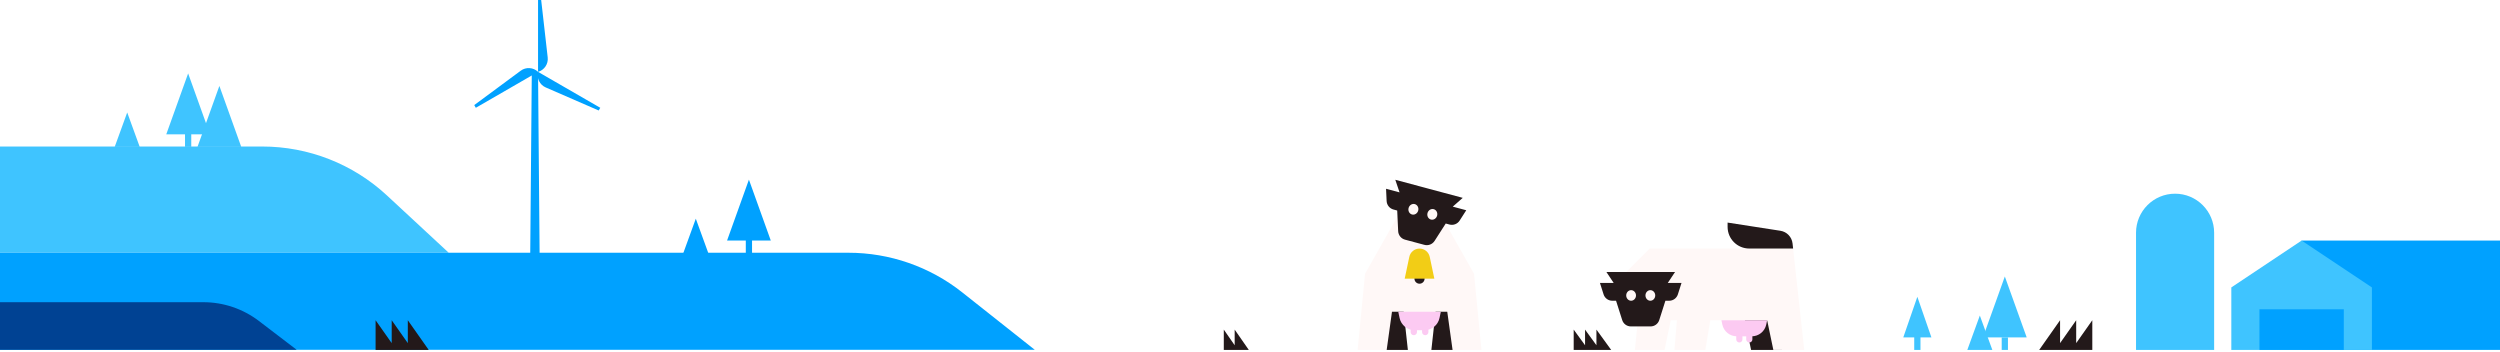
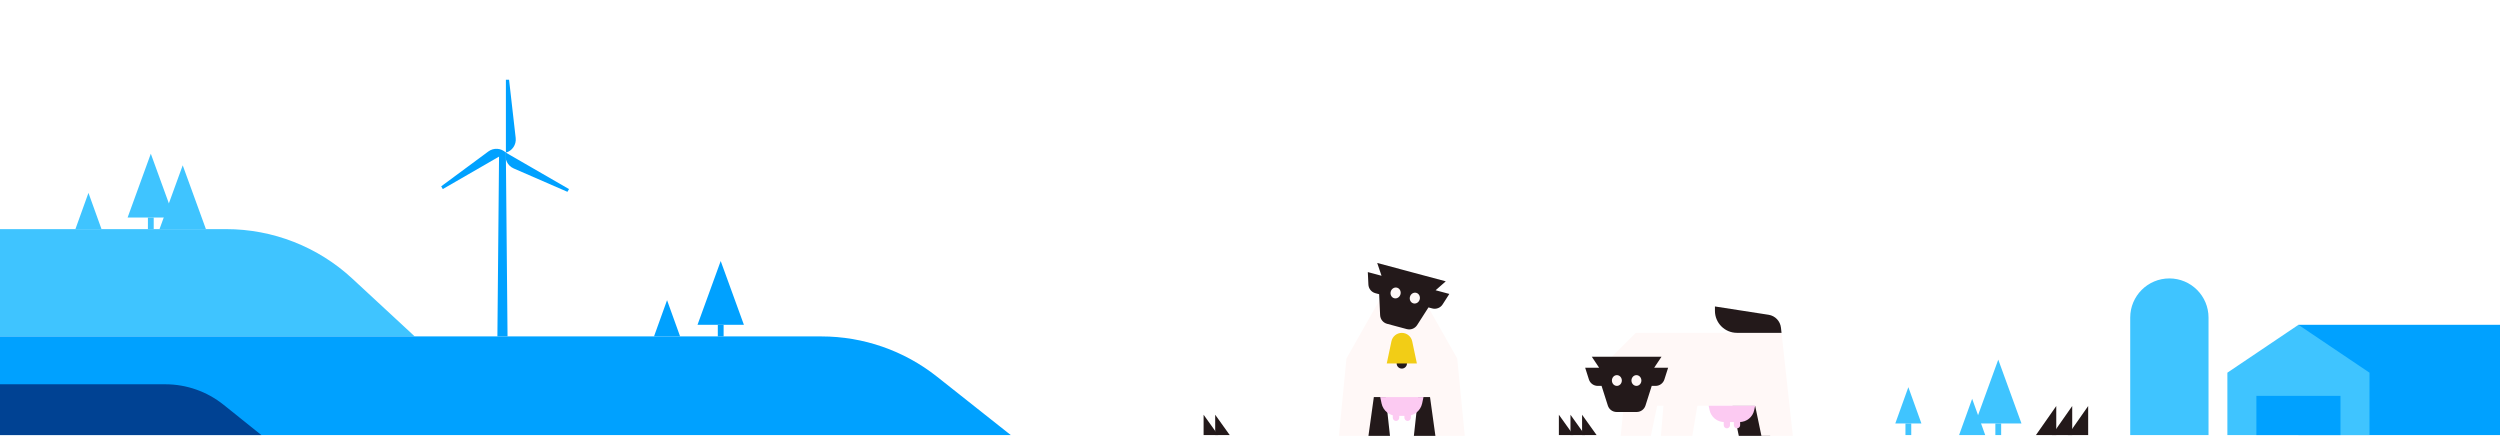
- <svg xmlns="http://www.w3.org/2000/svg" fill="none" viewBox="0 0 1365 192">
-   <g fill="#3fc4ff">
-     <path d="m0 80h143.229c25.221 0 49.51 9.53 68.002 26.68l33.769 31.32h-245z" />
-     <path d="m69.456 61.408 6.823 18.764h-13.646zm50.32-14.498 11.941 33.262h-23.881l11.94-33.263z" />
-     <path d="m102.722 40.086 11.94 33.263h-23.88zm-1.706 33.263h3.412v6.823h-3.412z" />
+ <svg xmlns="http://www.w3.org/2000/svg" fill="none" height="300" viewBox="0 0 1724 300" width="1724">
+   <clipPath id="a">
+     <path d="m0 0h1724v300h-1724z" />
+   </clipPath>
+   <g clip-path="url(#a)">
+     <path d="m-27 158h182.906c32.269 0 63.344 12.173 86.993 34.079l43.101 39.921h-313z" fill="#3fc4ff" />
+     <path d="m61 133 9 25h-18z" fill="#3fc4ff" />
+     <path d="m-28 232h594.475c28.899 0 56.953 9.763 79.624 27.709l50.901 40.291h-725z" fill="#00a1ff" />
+     <path d="m-188.703 265h302.701c14.593 0 28.75 4.973 40.137 14.098l26.126 20.937h-368.964z" fill="#004293" />
+     <path d="m460 207 9 25h-18z" fill="#00a1ff" />
+     <path d="m344.167 105h4.666l1.167 127h-7z" fill="#00a1ff" />
+     <path d="m348.867 55h2.185l4.565 40.17c.518 4.561-2.337 8.827-6.75 10.088z" fill="#00a1ff" />
+     <path d="m305.344 130.387-1.093-1.893 32.506-24.038c3.69-2.729 8.813-2.39 12.112.802z" fill="#00a1ff" />
+     <path d="m392.391 130.387-1.093 1.892-37.07-16.132c-4.209-1.831-6.477-6.437-5.362-10.889z" fill="#00a1ff" />
+     <path d="m497 180-16 44h32z" fill="#00a1ff" />
+     <path d="m0 0h4v8h-4z" fill="#00a1ff" transform="matrix(-1 0 0 1 499 224)" />
+     <g fill="#3fc4ff">
+       <path d="m104 106-16 44h32z" />
+       <path d="m126 114-16 44h32z" />
+       <path d="m0 0h4v8h-4z" transform="matrix(-1 0 0 1 106 150)" />
+       <path d="m1360 275 9 25h-18z" />
+       <path d="m1378 248 16 44h-32z" />
+       <path d="m1376 292h4v8h-4z" />
+       <path d="m1316 267 9 25h-18z" />
+       <path d="m1314 292h4v8h-4z" />
+     </g>
+     <path d="m1585 224h139v76h-139z" fill="#00a1ff" />
+     <path d="m1536 257 49-33 49 33v43h-98z" fill="#3fc4ff" />
+     <path d="m1556 273h58v28h-58z" fill="#00a1ff" />
+     <path d="m1469 219c0-14.912 12.09-27 27-27s27 12.088 27 27v81h-54z" fill="#3fc4ff" />
+     <path d="m1199.08 300.573h21.66l-2.28-20.794h-23.71z" fill="#23191a" />
+     <path d="m1128.04 229.529-16.46 16.462v28.159l8.66.433-2.6 25.993h20.8l4.33-20.794h4.33l-1.73 20.794h21.66l3.47-20.794h39.85l4.33 20.794h21.66l-7.79-71.047z" fill="#fff8f7" />
+     <path clip-rule="evenodd" d="m1114.83 284.109c-2.78 0-5.23-1.793-6.07-4.433l-4.32-13.569h-2.65c-2.78 0-5.24-1.794-6.08-4.433l-2.57-8.063h9.63l-5.08-7.625h48.09l-5.07 7.625h9.62l-2.57 8.063c-.84 2.639-3.29 4.433-6.07 4.433h-2.66l-4.31 13.569c-.84 2.64-3.3 4.433-6.08 4.433zm-3.26-21.709c0 2.047 1.53 3.707 3.42 3.707 1.9 0 3.43-1.66 3.43-3.707s-1.53-3.706-3.43-3.706c-1.89 0-3.42 1.659-3.42 3.706zm20.33 0c0 2.047-1.53 3.707-3.42 3.707s-3.43-1.66-3.43-3.707 1.54-3.706 3.43-3.706 3.42 1.659 3.42 3.706z" fill="#23191a" fill-rule="evenodd" />
+     <path d="m1182.62 211.332 37.02 5.742c4.52.702 8.01 4.351 8.51 8.902l.39 3.551h-30.73c-8.39 0-15.19-6.8-15.19-15.189z" fill="#23191a" />
+     <path d="m1210.35 279.781h-32.06l.64 3.036c1.02 4.796 5.25 8.227 10.15 8.227h10.48c4.9 0 9.14-3.431 10.15-8.227z" fill="#fccaf2" />
+     <path d="m1188.69 290.176h4.33v3.052c0 1.188-.96 2.146-2.15 2.146-1.2 0-2.18-.982-2.18-2.186z" fill="#fccaf2" />
+     <path d="m1195.67 290.176h4.33v3.052c0 1.188-.96 2.146-2.15 2.146-1.2 0-2.18-.982-2.18-2.186z" fill="#fccaf2" />
+     <path d="m1091 300v-14l10 14z" fill="#23191a" />
+     <path d="m1083 300v-14l10 14z" fill="#23191a" />
+     <path d="m1075 300v-14l10 14z" fill="#23191a" />
+     <path d="m838 300v-14l10 14z" fill="#23191a" />
+     <path d="m830 300v-14l10 14z" fill="#23191a" />
+     <path d="m0 0h25.923v12.421h-25.923z" fill="#fff8f7" transform="matrix(-1 0 0 1 980.139 199.31)" />
+     <path d="m923.319 300.576 5.199-53.368 29.241-51.674h17.911l29.24 51.674 5.2 53.368h-21.698l-10.849-19.269h-21.698l-10.849 19.269z" fill="#fff8f7" />
+     <path d="m955.599 273.839h-8.205l-3.714 26.733h14.851z" fill="#23191a" />
+     <path d="m977.939 273.839h8.204l3.714 26.733h-14.851z" fill="#23191a" />
+     <circle cx="3.561" cy="3.561" fill="#23191a" r="3.561" transform="matrix(-1 0 0 1 970.254 247.062)" />
+     <path d="m973.854 235.363c-.715-3.385-3.702-5.806-7.161-5.806-3.459 0-6.446 2.421-7.161 5.806l-3.224 15.26h20.77z" fill="#f2cd16" />
+     <path d="m981.639 273.826h-29.843l.928 4.377c1.06 4.998 5.473 8.573 10.582 8.573h6.823c5.109 0 9.521-3.575 10.581-8.573z" fill="#fccaf2" />
+     <rect fill="#fccaf2" height="8.011" rx="2.225" transform="matrix(-1 0 0 1 964.92 282.266)" width="4.451" />
+     <rect fill="#fccaf2" height="8.011" rx="2.225" transform="matrix(-1 0 0 1 972.932 282.266)" width="4.451" />
+     <path clip-rule="evenodd" d="m970.112 226.942c2.73.731 5.618-.383 7.139-2.755l7.816-12.193 2.609.699c2.731.732 5.619-.383 7.139-2.754l4.645-7.246-9.46-2.534 6.997-6.154-47.274-12.667 2.982 8.827-9.459-2.534.399 8.597c.131 2.814 2.075 5.223 4.805 5.955l2.61.699.672 14.468c.131 2.814 2.075 5.223 4.806 5.954zm8.921-20.468c-.539 2.011-2.483 3.238-4.342 2.74s-2.929-2.532-2.39-4.543 2.482-3.238 4.341-2.74c1.859.499 2.93 2.533 2.391 4.543zm-19.988-5.355c-.538 2.011.532 4.045 2.391 4.543s3.803-.728 4.341-2.739c.539-2.011-.531-4.045-2.39-4.543s-3.803.728-4.342 2.739z" fill="#23191a" fill-rule="evenodd" />
+     <path d="m1440 300v-20l-14 20z" fill="#23191a" />
+     <path d="m1429 300v-20l-14 20z" fill="#23191a" />
+     <path d="m1418 300v-20l-14 20z" fill="#23191a" />
  </g>
-   <path d="m0 138h463.261a99.998 99.998 0 0 1 62.07 21.596l39.669 31.404h-565z" fill="#00a1ff" />
-   <path d="m0 165 111.03.001a49.996 49.996 0 0 1 30.33 10.25l20.64 15.749-162-.001z" fill="#004293" />
-   <path d="m379.909 119.404 6.823 18.764h-13.646zm-89.548-80.171h3.411l.853 98.936h-5.117zm3.412-39.233h1.706l3.564 31.358a7.33 7.33 0 0 1 -5.27 7.875z" fill="#00a1ff" />
-   <path d="m259.797 58.85-.853-1.478 25.375-18.764a7.33 7.33 0 0 1 9.455.625zm67.953 0-.853 1.477-28.938-12.593a7.33 7.33 0 0 1 -4.186-8.5zm81.161 39.233-11.94 33.263h23.881zm1.706 33.263h-3.412v6.823h3.412z" fill="#00a1ff" />
-   <path d="m222.664 187.339v-12.496l11.406 16.205h-28.998v-16.205l8.796 12.496v-12.496z" fill="#23191a" />
-   <path d="m1080.99 172.283 6.82 18.764h-13.65z" fill="#3fc4ff" />
-   <path d="m1256.68 131.345h108.32v59.702h-108.32z" fill="#00a1ff" />
-   <path d="m1218.3 156.931 38.38-25.586 38.38 25.586v34.116h-76.76z" fill="#3fc4ff" />
-   <path d="m1233.66 168.872h46.05v22.175h-46.05z" fill="#00a1ff" />
-   <path d="m1166.27 127.08c0-11.776 9.55-21.322 21.33-21.322 11.77 0 21.32 9.546 21.32 21.322v63.967h-42.65zm-71.63 23.881-11.94 33.263h23.88z" fill="#3fc4ff" />
-   <path d="m1096.34 184.224h-3.412v6.823h3.412zm-49.47-22.174-7.68 22.175h15.36zm1.71 22.175h-3.412v6.823h3.412z" fill="#3fc4ff" />
-   <path d="m956.086 191.048h16.873l-1.778-16.198h-18.47z" fill="#23191a" />
-   <path d="m900.746 135.702-12.824 12.824v21.936l6.749.337-2.024 20.249h16.198l3.375-16.199h3.375l-1.35 16.199h16.874l2.699-16.199h31.048l3.375 16.199h16.873l-6.074-55.346z" fill="#fff8f7" />
-   <path clip-rule="evenodd" d="m890.457 178.224a4.963 4.963 0 0 1 -4.732-3.453l-3.364-10.571h-2.067a4.964 4.964 0 0 1 -4.733-3.453l-1.999-6.281h7.497l-3.954-5.94h37.462l-3.954 5.94h7.496l-1.998 6.281a4.964 4.964 0 0 1 -4.733 3.453h-2.068l-3.363 10.571a4.964 4.964 0 0 1 -4.733 3.453zm-2.541-16.911c0 1.594 1.195 2.887 2.668 2.887s2.667-1.293 2.667-2.887c0-1.595-1.194-2.887-2.667-2.887s-2.668 1.292-2.668 2.887zm15.839 0c0 1.594-1.194 2.887-2.667 2.887s-2.668-1.293-2.668-2.887c0-1.595 1.195-2.887 2.668-2.887s2.667 1.292 2.667 2.887z" fill="#23191a" fill-rule="evenodd" />
-   <path d="m943.266 121.528 28.836 4.473a7.889 7.889 0 0 1 6.632 6.935l.303 2.766h-23.939c-6.535 0-11.832-5.297-11.832-11.832z" fill="#23191a" />
-   <path d="m964.867 174.848h-24.973l.5 2.365a8.078 8.078 0 0 0 7.904 6.409h8.165a8.079 8.079 0 0 0 7.905-6.409z" fill="#fccaf2" />
-   <path d="m947.99 182.947h3.375v2.378c0 .925-.746 1.671-1.672 1.671a1.706 1.706 0 0 1 -1.703-1.702zm5.438 0h3.375v2.378c0 .925-.746 1.671-1.672 1.671a1.706 1.706 0 0 1 -1.703-1.702z" fill="#fccaf2" />
-   <path d="m871.652 188.51v-8.55l8.051 11.088h-20.469v-11.088l6.209 8.55v-8.55z" fill="#23191a" />
-   <path d="m785.523 112.164h-20.194v9.676h20.194z" fill="#fff8f7" />
-   <path d="m741.265 191.048 4.05-41.574 22.779-40.254h13.952l22.779 40.254 4.05 41.574h-16.903l-8.451-15.011h-16.902l-8.452 15.011z" fill="#fff8f7" />
-   <path d="m766.411 170.223h-6.391l-2.894 20.825h11.569zm17.405 0h6.391l2.894 20.825h-11.57z" fill="#23191a" />
-   <circle cx="2.774" cy="2.774" fill="#23191a" r="2.774" transform="matrix(-1 0 0 1 777.828 149.361)" />
-   <path d="m780.637 140.248a5.701 5.701 0 0 0 -11.157 0l-2.511 11.888h16.179z" fill="#f2cd16" />
-   <path d="m786.695 170.211h-23.247l.723 3.41a8.427 8.427 0 0 0 8.243 6.678h5.315a8.427 8.427 0 0 0 8.243-6.678z" fill="#fccaf2" />
-   <rect fill="#fccaf2" height="6.241" rx="1.734" transform="matrix(-1 0 0 1 773.672 176.785)" width="3.467" />
-   <rect fill="#fccaf2" height="6.241" rx="1.734" transform="matrix(-1 0 0 1 779.914 176.785)" width="3.467" />
-   <path clip-rule="evenodd" d="m777.715 133.687a5.05 5.05 0 0 0 5.561-2.145l6.089-9.499 2.033.545a5.051 5.051 0 0 0 5.561-2.146l3.618-5.644-7.369-1.975 5.45-4.793-36.826-9.868 2.323 6.877-7.369-1.975.311 6.697a5.052 5.052 0 0 0 3.744 4.639l2.033.545.523 11.27a5.052 5.052 0 0 0 3.744 4.639zm6.949-15.944c-.419 1.567-1.934 2.522-3.382 2.134s-2.282-1.972-1.862-3.539c.42-1.566 1.934-2.522 3.382-2.134s2.282 1.973 1.862 3.539zm-15.57-4.172c-.419 1.567.414 3.151 1.862 3.539 1.449.388 2.963-.567 3.382-2.134.42-1.566-.413-3.151-1.862-3.539-1.448-.388-2.962.568-3.382 2.134z" fill="#23191a" fill-rule="evenodd" />
-   <path d="m1124.8 187.339v-12.496l-11.4 16.205h29v-16.205l-8.8 12.496v-12.496zm-450.669 1.171v-8.55l7.705 11.088h-13.646v-11.088z" fill="#23191a" />
</svg>
